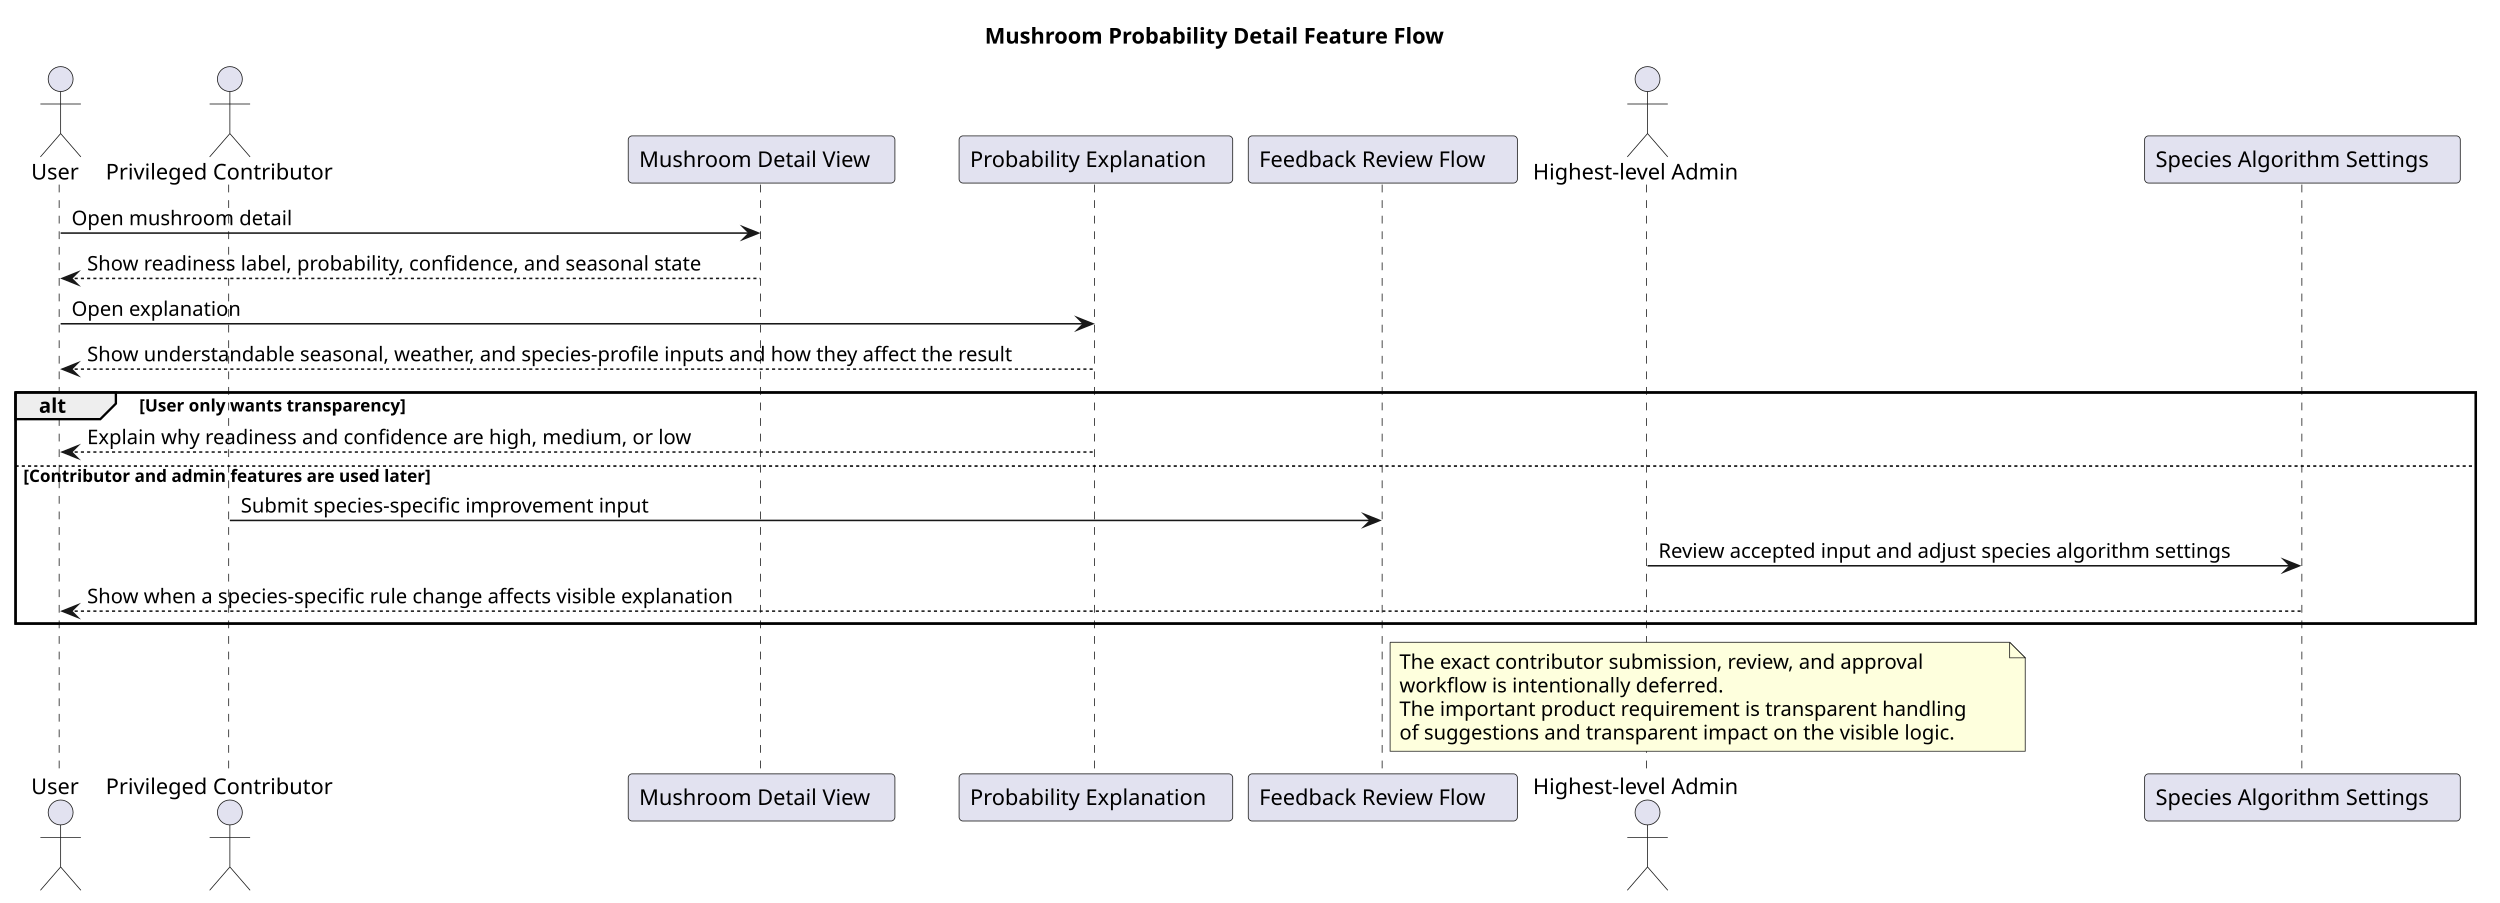
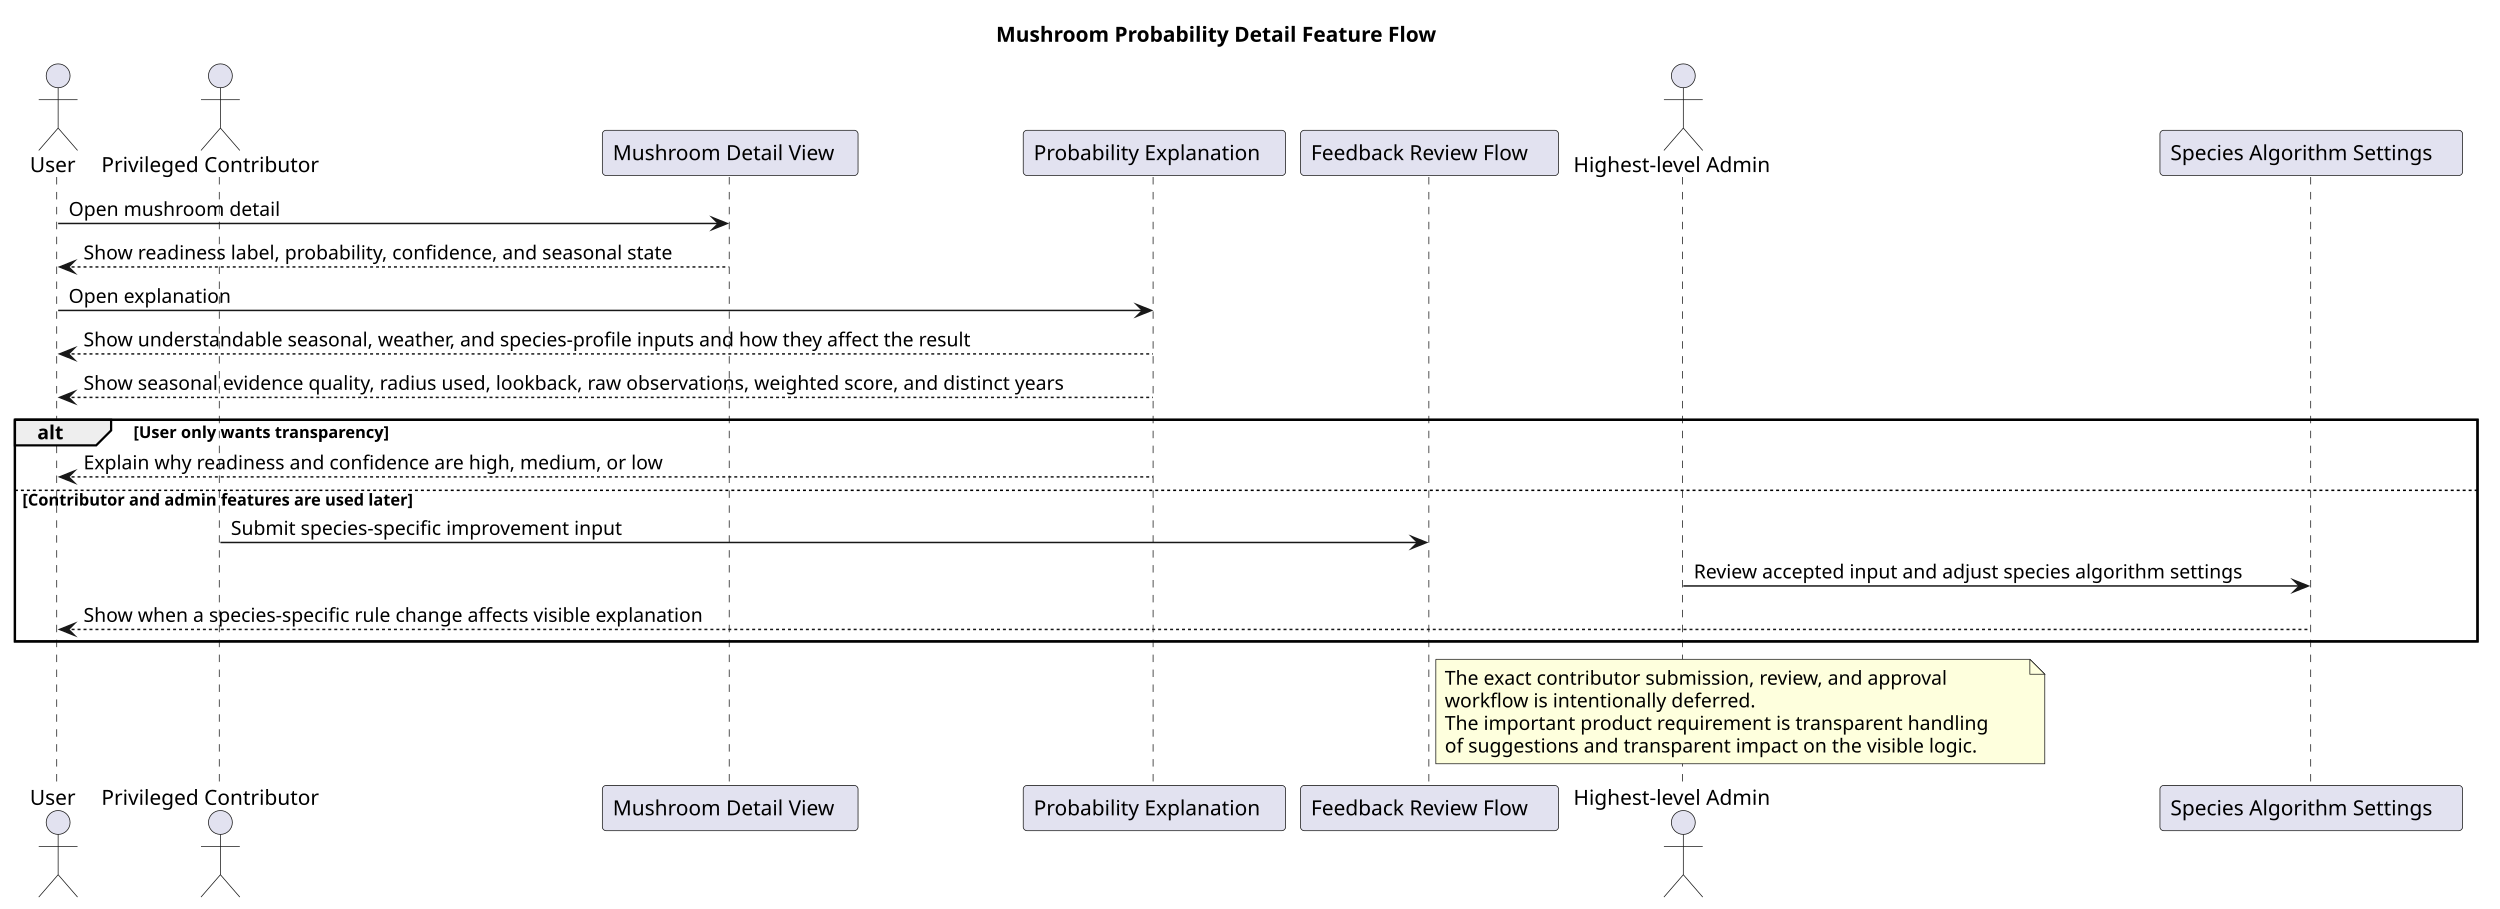
- <svg xmlns="http://www.w3.org/2000/svg" contentStyleType="text/css" data-diagram-type="SEQUENCE" height="580px" preserveAspectRatio="none" style="width:1606px;height:580px;background:#FFFFFF;" version="1.1" viewBox="0 0 1606 580" width="1606px" zoomAndPan="magnify">
+ <svg xmlns="http://www.w3.org/2000/svg" contentStyleType="text/css" data-diagram-type="SEQUENCE" height="609px" preserveAspectRatio="none" style="width:1675px;height:609px;background:#FFFFFF;" version="1.1" viewBox="0 0 1675 609" width="1675px" zoomAndPan="magnify">
  <defs />
  <g>
    <g class="title" data-source-line="1">
-       <text fill="#000000" font-family="sans-serif" font-size="14" font-weight="700" lengthAdjust="spacing" textLength="334.243" x="632.62" y="27.995">Mushroom Probability Detail Feature Flow</text>
+       <text fill="#000000" font-family="sans-serif" font-size="14" font-weight="700" lengthAdjust="spacing" textLength="334.243" x="667.345" y="27.995">Mushroom Probability Detail Feature Flow</text>
    </g>
-     <rect fill="none" height="148.469" style="stroke:#000000;stroke-width:1.5;" width="1580.483" x="10" y="252.125" />
+     <rect fill="none" height="148.469" style="stroke:#000000;stroke-width:1.5;" width="1649.933" x="10" y="281.258" />
    <g class="participant-lifeline" data-entity-uid="part1" data-qualified-name="User" data-source-line="5" id="part1-lifeline">
      <g>
-         <rect fill="#000000" fill-opacity="0" height="379.531" width="8" x="34.955" y="118.594" />
-         <line style="stroke:#181818;stroke-width:0.5;stroke-dasharray:5,5;" x1="38" x2="38" y1="118.594" y2="498.125" />
+         <rect fill="#000000" fill-opacity="0" height="408.664" width="8" x="34.955" y="118.594" />
+         <line style="stroke:#181818;stroke-width:0.5;stroke-dasharray:5,5;" x1="38" x2="38" y1="118.594" y2="527.258" />
      </g>
    </g>
    <g class="participant-lifeline" data-entity-uid="part2" data-qualified-name="Contributor" data-source-line="6" id="part2-lifeline">
      <g>
-         <rect fill="#000000" fill-opacity="0" height="379.531" width="8" x="143.671" y="118.594" />
-         <line style="stroke:#181818;stroke-width:0.5;stroke-dasharray:5,5;" x1="146.91" x2="146.91" y1="118.594" y2="498.125" />
+         <rect fill="#000000" fill-opacity="0" height="408.664" width="8" x="143.671" y="118.594" />
+         <line style="stroke:#181818;stroke-width:0.5;stroke-dasharray:5,5;" x1="146.91" x2="146.91" y1="118.594" y2="527.258" />
      </g>
    </g>
    <g class="participant-lifeline" data-entity-uid="part3" data-qualified-name="MushroomDetailView" data-source-line="7" id="part3-lifeline">
      <g>
-         <rect fill="#000000" fill-opacity="0" height="379.531" width="8" x="485.232" y="118.594" />
-         <line style="stroke:#181818;stroke-width:0.5;stroke-dasharray:5,5;" x1="488.574" x2="488.574" y1="118.594" y2="498.125" />
+         <rect fill="#000000" fill-opacity="0" height="408.664" width="8" x="485.232" y="118.594" />
+         <line style="stroke:#181818;stroke-width:0.5;stroke-dasharray:5,5;" x1="488.574" x2="488.574" y1="118.594" y2="527.258" />
      </g>
    </g>
    <g class="participant-lifeline" data-entity-uid="part4" data-qualified-name="ProbabilityExplanation" data-source-line="8" id="part4-lifeline">
      <g>
-         <rect fill="#000000" fill-opacity="0" height="379.531" width="8" x="700.005" y="118.594" />
-         <line style="stroke:#181818;stroke-width:0.5;stroke-dasharray:5,5;" x1="703.122" x2="703.122" y1="118.594" y2="498.125" />
+         <rect fill="#000000" fill-opacity="0" height="408.664" width="8" x="769.455" y="118.594" />
+         <line style="stroke:#181818;stroke-width:0.5;stroke-dasharray:5,5;" x1="772.572" x2="772.572" y1="118.594" y2="527.258" />
      </g>
    </g>
    <g class="participant-lifeline" data-entity-uid="part5" data-qualified-name="FeedbackReviewFlow" data-source-line="9" id="part5-lifeline">
      <g>
-         <rect fill="#000000" fill-opacity="0" height="379.531" width="8" x="884.325" y="118.594" />
-         <line style="stroke:#181818;stroke-width:0.5;stroke-dasharray:5,5;" x1="887.888" x2="887.888" y1="118.594" y2="498.125" />
+         <rect fill="#000000" fill-opacity="0" height="408.664" width="8" x="953.774" y="118.594" />
+         <line style="stroke:#181818;stroke-width:0.5;stroke-dasharray:5,5;" x1="957.337" x2="957.337" y1="118.594" y2="527.258" />
      </g>
    </g>
    <g class="participant-lifeline" data-entity-uid="part6" data-qualified-name="Admin" data-source-line="10" id="part6-lifeline">
      <g>
-         <rect fill="#000000" fill-opacity="0" height="379.531" width="8" x="1054.377" y="118.594" />
-         <line style="stroke:#181818;stroke-width:0.5;stroke-dasharray:5,5;" x1="1057.762" x2="1057.762" y1="118.594" y2="498.125" />
+         <rect fill="#000000" fill-opacity="0" height="408.664" width="8" x="1123.827" y="118.594" />
+         <line style="stroke:#181818;stroke-width:0.5;stroke-dasharray:5,5;" x1="1127.211" x2="1127.211" y1="118.594" y2="527.258" />
      </g>
    </g>
    <g class="participant-lifeline" data-entity-uid="part7" data-qualified-name="SpeciesAlgorithmSettings" data-source-line="11" id="part7-lifeline">
      <g>
-         <rect fill="#000000" fill-opacity="0" height="379.531" width="8" x="1475.099" y="118.594" />
-         <line style="stroke:#181818;stroke-width:0.5;stroke-dasharray:5,5;" x1="1478.715" x2="1478.715" y1="118.594" y2="498.125" />
+         <rect fill="#000000" fill-opacity="0" height="408.664" width="8" x="1544.549" y="118.594" />
+         <line style="stroke:#181818;stroke-width:0.5;stroke-dasharray:5,5;" x1="1548.165" x2="1548.165" y1="118.594" y2="527.258" />
      </g>
    </g>
    <g class="participant participant-head" data-entity-uid="part1" data-qualified-name="User" data-source-line="5" id="part1-head">
      <text fill="#000000" font-family="sans-serif" font-size="14" lengthAdjust="spacing" textLength="31.91" x="20" y="115.292">User</text>
      <ellipse cx="38.955" cy="50.797" fill="#E2E2F0" rx="8" ry="8" style="stroke:#181818;stroke-width:0.5;" />
      <path d="M38.955,58.797 L38.955,85.797 M25.955,66.797 L51.955,66.797 M38.955,85.797 L25.955,100.797 M38.955,85.797 L51.955,100.797" fill="none" style="stroke:#181818;stroke-width:0.5;" />
    </g>
    <g class="participant participant-tail" data-entity-uid="part1" data-qualified-name="User" data-source-line="5" id="part1-tail">
-       <text fill="#000000" font-family="sans-serif" font-size="14" lengthAdjust="spacing" textLength="31.91" x="20" y="510.12">User</text>
-       <ellipse cx="38.955" cy="521.922" fill="#E2E2F0" rx="8" ry="8" style="stroke:#181818;stroke-width:0.5;" />
-       <path d="M38.955,529.922 L38.955,556.922 M25.955,537.922 L51.955,537.922 M38.955,556.922 L25.955,571.922 M38.955,556.922 L51.955,571.922" fill="none" style="stroke:#181818;stroke-width:0.5;" />
+       <text fill="#000000" font-family="sans-serif" font-size="14" lengthAdjust="spacing" textLength="31.91" x="20" y="539.253">User</text>
+       <ellipse cx="38.955" cy="551.055" fill="#E2E2F0" rx="8" ry="8" style="stroke:#181818;stroke-width:0.5;" />
+       <path d="M38.955,559.055 L38.955,586.055 M25.955,567.055 L51.955,567.055 M38.955,586.055 L25.955,601.055 M38.955,586.055 L51.955,601.055" fill="none" style="stroke:#181818;stroke-width:0.5;" />
    </g>
    <g class="participant participant-head" data-entity-uid="part2" data-qualified-name="Contributor" data-source-line="6" id="part2-head">
      <text fill="#000000" font-family="sans-serif" font-size="14" lengthAdjust="spacing" textLength="153.522" x="67.91" y="115.292">Privileged Contributor</text>
      <ellipse cx="147.671" cy="50.797" fill="#E2E2F0" rx="8" ry="8" style="stroke:#181818;stroke-width:0.5;" />
      <path d="M147.671,58.797 L147.671,85.797 M134.671,66.797 L160.671,66.797 M147.671,85.797 L134.671,100.797 M147.671,85.797 L160.671,100.797" fill="none" style="stroke:#181818;stroke-width:0.5;" />
    </g>
    <g class="participant participant-tail" data-entity-uid="part2" data-qualified-name="Contributor" data-source-line="6" id="part2-tail">
-       <text fill="#000000" font-family="sans-serif" font-size="14" lengthAdjust="spacing" textLength="153.522" x="67.91" y="510.12">Privileged Contributor</text>
-       <ellipse cx="147.671" cy="521.922" fill="#E2E2F0" rx="8" ry="8" style="stroke:#181818;stroke-width:0.5;" />
-       <path d="M147.671,529.922 L147.671,556.922 M134.671,537.922 L160.671,537.922 M147.671,556.922 L134.671,571.922 M147.671,556.922 L160.671,571.922" fill="none" style="stroke:#181818;stroke-width:0.5;" />
+       <text fill="#000000" font-family="sans-serif" font-size="14" lengthAdjust="spacing" textLength="153.522" x="67.91" y="539.253">Privileged Contributor</text>
+       <ellipse cx="147.671" cy="551.055" fill="#E2E2F0" rx="8" ry="8" style="stroke:#181818;stroke-width:0.5;" />
+       <path d="M147.671,559.055 L147.671,586.055 M134.671,567.055 L160.671,567.055 M147.671,586.055 L134.671,601.055 M147.671,586.055 L160.671,601.055" fill="none" style="stroke:#181818;stroke-width:0.5;" />
    </g>
    <g class="participant participant-head" data-entity-uid="part3" data-qualified-name="MushroomDetailView" data-source-line="7" id="part3-head">
      <rect fill="#E2E2F0" height="30.297" rx="2.5" ry="2.5" style="stroke:#181818;stroke-width:0.5;" width="171.315" x="403.574" y="87.297" />
      <text fill="#000000" font-family="sans-serif" font-size="14" lengthAdjust="spacing" textLength="157.315" x="410.574" y="107.292">Mushroom Detail View</text>
    </g>
    <g class="participant participant-tail" data-entity-uid="part3" data-qualified-name="MushroomDetailView" data-source-line="7" id="part3-tail">
-       <rect fill="#E2E2F0" height="30.297" rx="2.5" ry="2.5" style="stroke:#181818;stroke-width:0.5;" width="171.315" x="403.574" y="497.125" />
-       <text fill="#000000" font-family="sans-serif" font-size="14" lengthAdjust="spacing" textLength="157.315" x="410.574" y="517.12">Mushroom Detail View</text>
+       <rect fill="#E2E2F0" height="30.297" rx="2.5" ry="2.5" style="stroke:#181818;stroke-width:0.5;" width="171.315" x="403.574" y="526.258" />
+       <text fill="#000000" font-family="sans-serif" font-size="14" lengthAdjust="spacing" textLength="157.315" x="410.574" y="546.253">Mushroom Detail View</text>
    </g>
    <g class="participant participant-head" data-entity-uid="part4" data-qualified-name="ProbabilityExplanation" data-source-line="8" id="part4-head">
-       <rect fill="#E2E2F0" height="30.297" rx="2.5" ry="2.5" style="stroke:#181818;stroke-width:0.5;" width="175.766" x="616.122" y="87.297" />
-       <text fill="#000000" font-family="sans-serif" font-size="14" lengthAdjust="spacing" textLength="161.766" x="623.122" y="107.292">Probability Explanation</text>
+       <rect fill="#E2E2F0" height="30.297" rx="2.5" ry="2.5" style="stroke:#181818;stroke-width:0.5;" width="175.766" x="685.572" y="87.297" />
+       <text fill="#000000" font-family="sans-serif" font-size="14" lengthAdjust="spacing" textLength="161.766" x="692.572" y="107.292">Probability Explanation</text>
    </g>
    <g class="participant participant-tail" data-entity-uid="part4" data-qualified-name="ProbabilityExplanation" data-source-line="8" id="part4-tail">
-       <rect fill="#E2E2F0" height="30.297" rx="2.5" ry="2.5" style="stroke:#181818;stroke-width:0.5;" width="175.766" x="616.122" y="497.125" />
-       <text fill="#000000" font-family="sans-serif" font-size="14" lengthAdjust="spacing" textLength="161.766" x="623.122" y="517.12">Probability Explanation</text>
+       <rect fill="#E2E2F0" height="30.297" rx="2.5" ry="2.5" style="stroke:#181818;stroke-width:0.5;" width="175.766" x="685.572" y="526.258" />
+       <text fill="#000000" font-family="sans-serif" font-size="14" lengthAdjust="spacing" textLength="161.766" x="692.572" y="546.253">Probability Explanation</text>
    </g>
    <g class="participant participant-head" data-entity-uid="part5" data-qualified-name="FeedbackReviewFlow" data-source-line="9" id="part5-head">
-       <rect fill="#E2E2F0" height="30.297" rx="2.5" ry="2.5" style="stroke:#181818;stroke-width:0.5;" width="172.874" x="801.888" y="87.297" />
-       <text fill="#000000" font-family="sans-serif" font-size="14" lengthAdjust="spacing" textLength="158.874" x="808.888" y="107.292">Feedback Review Flow</text>
+       <rect fill="#E2E2F0" height="30.297" rx="2.5" ry="2.5" style="stroke:#181818;stroke-width:0.5;" width="172.874" x="871.337" y="87.297" />
+       <text fill="#000000" font-family="sans-serif" font-size="14" lengthAdjust="spacing" textLength="158.874" x="878.337" y="107.292">Feedback Review Flow</text>
    </g>
    <g class="participant participant-tail" data-entity-uid="part5" data-qualified-name="FeedbackReviewFlow" data-source-line="9" id="part5-tail">
-       <rect fill="#E2E2F0" height="30.297" rx="2.5" ry="2.5" style="stroke:#181818;stroke-width:0.5;" width="172.874" x="801.888" y="497.125" />
-       <text fill="#000000" font-family="sans-serif" font-size="14" lengthAdjust="spacing" textLength="158.874" x="808.888" y="517.12">Feedback Review Flow</text>
+       <rect fill="#E2E2F0" height="30.297" rx="2.5" ry="2.5" style="stroke:#181818;stroke-width:0.5;" width="172.874" x="871.337" y="526.258" />
+       <text fill="#000000" font-family="sans-serif" font-size="14" lengthAdjust="spacing" textLength="158.874" x="878.337" y="546.253">Feedback Review Flow</text>
    </g>
    <g class="participant participant-head" data-entity-uid="part6" data-qualified-name="Admin" data-source-line="10" id="part6-head">
-       <text fill="#000000" font-family="sans-serif" font-size="14" lengthAdjust="spacing" textLength="141.231" x="984.762" y="115.292">Highest-level Admin</text>
-       <ellipse cx="1058.377" cy="50.797" fill="#E2E2F0" rx="8" ry="8" style="stroke:#181818;stroke-width:0.5;" />
-       <path d="M1058.377,58.797 L1058.377,85.797 M1045.377,66.797 L1071.377,66.797 M1058.377,85.797 L1045.377,100.797 M1058.377,85.797 L1071.377,100.797" fill="none" style="stroke:#181818;stroke-width:0.5;" />
+       <text fill="#000000" font-family="sans-serif" font-size="14" lengthAdjust="spacing" textLength="141.231" x="1054.211" y="115.292">Highest-level Admin</text>
+       <ellipse cx="1127.827" cy="50.797" fill="#E2E2F0" rx="8" ry="8" style="stroke:#181818;stroke-width:0.5;" />
+       <path d="M1127.827,58.797 L1127.827,85.797 M1114.827,66.797 L1140.827,66.797 M1127.827,85.797 L1114.827,100.797 M1127.827,85.797 L1140.827,100.797" fill="none" style="stroke:#181818;stroke-width:0.5;" />
    </g>
    <g class="participant participant-tail" data-entity-uid="part6" data-qualified-name="Admin" data-source-line="10" id="part6-tail">
-       <text fill="#000000" font-family="sans-serif" font-size="14" lengthAdjust="spacing" textLength="141.231" x="984.762" y="510.12">Highest-level Admin</text>
-       <ellipse cx="1058.377" cy="521.922" fill="#E2E2F0" rx="8" ry="8" style="stroke:#181818;stroke-width:0.5;" />
-       <path d="M1058.377,529.922 L1058.377,556.922 M1045.377,537.922 L1071.377,537.922 M1058.377,556.922 L1045.377,571.922 M1058.377,556.922 L1071.377,571.922" fill="none" style="stroke:#181818;stroke-width:0.5;" />
+       <text fill="#000000" font-family="sans-serif" font-size="14" lengthAdjust="spacing" textLength="141.231" x="1054.211" y="539.253">Highest-level Admin</text>
+       <ellipse cx="1127.827" cy="551.055" fill="#E2E2F0" rx="8" ry="8" style="stroke:#181818;stroke-width:0.5;" />
+       <path d="M1127.827,559.055 L1127.827,586.055 M1114.827,567.055 L1140.827,567.055 M1127.827,586.055 L1114.827,601.055 M1127.827,586.055 L1140.827,601.055" fill="none" style="stroke:#181818;stroke-width:0.5;" />
    </g>
    <g class="participant participant-head" data-entity-uid="part7" data-qualified-name="SpeciesAlgorithmSettings" data-source-line="11" id="part7-head">
-       <rect fill="#E2E2F0" height="30.297" rx="2.5" ry="2.5" style="stroke:#181818;stroke-width:0.5;" width="202.768" x="1377.715" y="87.297" />
-       <text fill="#000000" font-family="sans-serif" font-size="14" lengthAdjust="spacing" textLength="188.768" x="1384.715" y="107.292">Species Algorithm Settings</text>
+       <rect fill="#E2E2F0" height="30.297" rx="2.5" ry="2.5" style="stroke:#181818;stroke-width:0.5;" width="202.768" x="1447.165" y="87.297" />
+       <text fill="#000000" font-family="sans-serif" font-size="14" lengthAdjust="spacing" textLength="188.768" x="1454.165" y="107.292">Species Algorithm Settings</text>
    </g>
    <g class="participant participant-tail" data-entity-uid="part7" data-qualified-name="SpeciesAlgorithmSettings" data-source-line="11" id="part7-tail">
-       <rect fill="#E2E2F0" height="30.297" rx="2.5" ry="2.5" style="stroke:#181818;stroke-width:0.5;" width="202.768" x="1377.715" y="497.125" />
-       <text fill="#000000" font-family="sans-serif" font-size="14" lengthAdjust="spacing" textLength="188.768" x="1384.715" y="517.12">Species Algorithm Settings</text>
+       <rect fill="#E2E2F0" height="30.297" rx="2.5" ry="2.5" style="stroke:#181818;stroke-width:0.5;" width="202.768" x="1447.165" y="526.258" />
+       <text fill="#000000" font-family="sans-serif" font-size="14" lengthAdjust="spacing" textLength="188.768" x="1454.165" y="546.253">Species Algorithm Settings</text>
    </g>
    <g class="message" data-entity-1="part1" data-entity-2="part3" data-source-line="13" id="msg1">
      <polygon fill="#181818" points="477.232,145.727,487.232,149.727,477.232,153.727,481.232,149.727" style="stroke:#181818;stroke-width:1;stroke-linejoin:miter;stroke-miterlimit:10;" />
      <line style="stroke:#181818;stroke-width:1;" x1="38.955" x2="483.232" y1="149.727" y2="149.727" />
      <text fill="#000000" font-family="sans-serif" font-size="13" lengthAdjust="spacing" textLength="149.354" x="45.955" y="144.661">Open mushroom detail</text>
    </g>
    <g class="message" data-entity-1="part3" data-entity-2="part1" data-source-line="14" id="msg2">
      <polygon fill="#181818" points="49.955,174.859,39.955,178.859,49.955,182.859,45.955,178.859" style="stroke:#181818;stroke-width:1;stroke-linejoin:miter;stroke-miterlimit:10;" />
      <line style="stroke:#181818;stroke-width:1;stroke-dasharray:2,2;" x1="43.955" x2="488.232" y1="178.859" y2="178.859" />
      <text fill="#000000" font-family="sans-serif" font-size="13" lengthAdjust="spacing" textLength="426.277" x="55.955" y="173.793">Show readiness label, probability, confidence, and seasonal state</text>
    </g>
    <g class="message" data-entity-1="part1" data-entity-2="part4" data-source-line="16" id="msg3">
-       <polygon fill="#181818" points="692.005,203.992,702.005,207.992,692.005,211.992,696.005,207.992" style="stroke:#181818;stroke-width:1;stroke-linejoin:miter;stroke-miterlimit:10;" />
-       <line style="stroke:#181818;stroke-width:1;" x1="38.955" x2="698.005" y1="207.992" y2="207.992" />
+       <polygon fill="#181818" points="761.455,203.992,771.455,207.992,761.455,211.992,765.455,207.992" style="stroke:#181818;stroke-width:1;stroke-linejoin:miter;stroke-miterlimit:10;" />
+       <line style="stroke:#181818;stroke-width:1;" x1="38.955" x2="767.455" y1="207.992" y2="207.992" />
      <text fill="#000000" font-family="sans-serif" font-size="13" lengthAdjust="spacing" textLength="115.483" x="45.955" y="202.926">Open explanation</text>
    </g>
    <g class="message" data-entity-1="part4" data-entity-2="part1" data-source-line="17" id="msg4">
      <polygon fill="#181818" points="49.955,233.125,39.955,237.125,49.955,241.125,45.955,237.125" style="stroke:#181818;stroke-width:1;stroke-linejoin:miter;stroke-miterlimit:10;" />
-       <line style="stroke:#181818;stroke-width:1;stroke-dasharray:2,2;" x1="43.955" x2="703.005" y1="237.125" y2="237.125" />
+       <line style="stroke:#181818;stroke-width:1;stroke-dasharray:2,2;" x1="43.955" x2="772.455" y1="237.125" y2="237.125" />
      <text fill="#000000" font-family="sans-serif" font-size="13" lengthAdjust="spacing" textLength="641.05" x="55.955" y="232.059">Show understandable seasonal, weather, and species-profile inputs and how they affect the result</text>
    </g>
-     <path d="M10,252.125 L74.443,252.125 L74.443,259.258 L64.443,269.258 L10,269.258 L10,252.125" fill="#EEEEEE" style="stroke:#000000;stroke-width:1.5;" />
-     <rect fill="none" height="148.469" style="stroke:#000000;stroke-width:1.5;" width="1580.483" x="10" y="252.125" />
-     <text fill="#000000" font-family="sans-serif" font-size="13" font-weight="700" lengthAdjust="spacing" textLength="19.443" x="25" y="265.192">alt</text>
-     <text fill="#000000" font-family="sans-serif" font-size="11" font-weight="700" lengthAdjust="spacing" textLength="195.648" x="89.443" y="264.335">[User only wants transparency]</text>
-     <g class="message" data-entity-1="part4" data-entity-2="part1" data-source-line="20" id="msg5">
-       <polygon fill="#181818" points="49.955,286.391,39.955,290.391,49.955,294.391,45.955,290.391" style="stroke:#181818;stroke-width:1;stroke-linejoin:miter;stroke-miterlimit:10;" />
-       <line style="stroke:#181818;stroke-width:1;stroke-dasharray:2,2;" x1="43.955" x2="703.005" y1="290.391" y2="290.391" />
-       <text fill="#000000" font-family="sans-serif" font-size="13" lengthAdjust="spacing" textLength="416.762" x="55.955" y="285.325">Explain why readiness and confidence are high, medium, or low</text>
+     <g class="message" data-entity-1="part4" data-entity-2="part1" data-source-line="18" id="msg5">
+       <polygon fill="#181818" points="49.955,262.258,39.955,266.258,49.955,270.258,45.955,266.258" style="stroke:#181818;stroke-width:1;stroke-linejoin:miter;stroke-miterlimit:10;" />
+       <line style="stroke:#181818;stroke-width:1;stroke-dasharray:2,2;" x1="43.955" x2="772.455" y1="266.258" y2="266.258" />
+       <text fill="#000000" font-family="sans-serif" font-size="13" lengthAdjust="spacing" textLength="710.5" x="55.955" y="261.192">Show seasonal evidence quality, radius used, lookback, raw observations, weighted score, and distinct years</text>
    </g>
-     <line style="stroke:#000000;stroke-width:1;stroke-dasharray:2,2;" x1="10" x2="1590.483" y1="299.391" y2="299.391" />
-     <text fill="#000000" font-family="sans-serif" font-size="11" font-weight="700" lengthAdjust="spacing" textLength="297.929" x="15" y="309.601">[Contributor and admin features are used later]</text>
-     <g class="message" data-entity-1="part2" data-entity-2="part5" data-source-line="22" id="msg6">
-       <polygon fill="#181818" points="876.325,330.328,886.325,334.328,876.325,338.328,880.325,334.328" style="stroke:#181818;stroke-width:1;stroke-linejoin:miter;stroke-miterlimit:10;" />
-       <line style="stroke:#181818;stroke-width:1;" x1="147.671" x2="882.325" y1="334.328" y2="334.328" />
-       <text fill="#000000" font-family="sans-serif" font-size="13" lengthAdjust="spacing" textLength="281.83" x="154.671" y="329.262">Submit species-specific improvement input</text>
+     <path d="M10,281.258 L74.443,281.258 L74.443,288.391 L64.443,298.391 L10,298.391 L10,281.258" fill="#EEEEEE" style="stroke:#000000;stroke-width:1.5;" />
+     <rect fill="none" height="148.469" style="stroke:#000000;stroke-width:1.5;" width="1649.933" x="10" y="281.258" />
+     <text fill="#000000" font-family="sans-serif" font-size="13" font-weight="700" lengthAdjust="spacing" textLength="19.443" x="25" y="294.325">alt</text>
+     <text fill="#000000" font-family="sans-serif" font-size="11" font-weight="700" lengthAdjust="spacing" textLength="195.648" x="89.443" y="293.468">[User only wants transparency]</text>
+     <g class="message" data-entity-1="part4" data-entity-2="part1" data-source-line="21" id="msg6">
+       <polygon fill="#181818" points="49.955,315.523,39.955,319.523,49.955,323.523,45.955,319.523" style="stroke:#181818;stroke-width:1;stroke-linejoin:miter;stroke-miterlimit:10;" />
+       <line style="stroke:#181818;stroke-width:1;stroke-dasharray:2,2;" x1="43.955" x2="772.455" y1="319.523" y2="319.523" />
+       <text fill="#000000" font-family="sans-serif" font-size="13" lengthAdjust="spacing" textLength="416.762" x="55.955" y="314.457">Explain why readiness and confidence are high, medium, or low</text>
    </g>
-     <g class="message" data-entity-1="part6" data-entity-2="part7" data-source-line="23" id="msg7">
-       <polygon fill="#181818" points="1467.099,359.461,1477.099,363.461,1467.099,367.461,1471.099,363.461" style="stroke:#181818;stroke-width:1;stroke-linejoin:miter;stroke-miterlimit:10;" />
-       <line style="stroke:#181818;stroke-width:1;" x1="1058.377" x2="1473.099" y1="363.461" y2="363.461" />
-       <text fill="#000000" font-family="sans-serif" font-size="13" lengthAdjust="spacing" textLength="396.722" x="1065.377" y="358.395">Review accepted input and adjust species algorithm settings</text>
+     <line style="stroke:#000000;stroke-width:1;stroke-dasharray:2,2;" x1="10" x2="1659.933" y1="328.523" y2="328.523" />
+     <text fill="#000000" font-family="sans-serif" font-size="11" font-weight="700" lengthAdjust="spacing" textLength="297.929" x="15" y="338.734">[Contributor and admin features are used later]</text>
+     <g class="message" data-entity-1="part2" data-entity-2="part5" data-source-line="23" id="msg7">
+       <polygon fill="#181818" points="945.774,359.461,955.774,363.461,945.774,367.461,949.774,363.461" style="stroke:#181818;stroke-width:1;stroke-linejoin:miter;stroke-miterlimit:10;" />
+       <line style="stroke:#181818;stroke-width:1;" x1="147.671" x2="951.774" y1="363.461" y2="363.461" />
+       <text fill="#000000" font-family="sans-serif" font-size="13" lengthAdjust="spacing" textLength="281.83" x="154.671" y="358.395">Submit species-specific improvement input</text>
    </g>
-     <g class="message" data-entity-1="part7" data-entity-2="part1" data-source-line="24" id="msg8">
-       <polygon fill="#181818" points="49.955,388.594,39.955,392.594,49.955,396.594,45.955,392.594" style="stroke:#181818;stroke-width:1;stroke-linejoin:miter;stroke-miterlimit:10;" />
-       <line style="stroke:#181818;stroke-width:1;stroke-dasharray:2,2;" x1="43.955" x2="1478.099" y1="392.594" y2="392.594" />
-       <text fill="#000000" font-family="sans-serif" font-size="13" lengthAdjust="spacing" textLength="448.925" x="55.955" y="387.528">Show when a species-specific rule change affects visible explanation</text>
+     <g class="message" data-entity-1="part6" data-entity-2="part7" data-source-line="24" id="msg8">
+       <polygon fill="#181818" points="1536.549,388.594,1546.549,392.594,1536.549,396.594,1540.549,392.594" style="stroke:#181818;stroke-width:1;stroke-linejoin:miter;stroke-miterlimit:10;" />
+       <line style="stroke:#181818;stroke-width:1;" x1="1127.827" x2="1542.549" y1="392.594" y2="392.594" />
+       <text fill="#000000" font-family="sans-serif" font-size="13" lengthAdjust="spacing" textLength="396.722" x="1134.827" y="387.528">Review accepted input and adjust species algorithm settings</text>
    </g>
-     <path d="M893,412.594 L893,482.594 L1301,482.594 L1301,422.594 L1291,412.594 L893,412.594" fill="#FEFFDD" style="stroke:#181818;stroke-width:0.5;" />
-     <path d="M1291,412.594 L1291,422.594 L1301,422.594 L1291,412.594" fill="#FEFFDD" style="stroke:#181818;stroke-width:0.5;" />
-     <text fill="#000000" font-family="sans-serif" font-size="13" lengthAdjust="spacing" textLength="363.086" x="899" y="429.661">The exact contributor submission, review, and approval</text>
-     <text fill="#000000" font-family="sans-serif" font-size="13" lengthAdjust="spacing" textLength="221.882" x="899" y="444.793">workflow is intentionally deferred.</text>
-     <text fill="#000000" font-family="sans-serif" font-size="13" lengthAdjust="spacing" textLength="387.385" x="899" y="459.926">The important product requirement is transparent handling</text>
-     <text fill="#000000" font-family="sans-serif" font-size="13" lengthAdjust="spacing" textLength="382.853" x="899" y="475.059">of suggestions and transparent impact on the visible logic.</text>
+     <g class="message" data-entity-1="part7" data-entity-2="part1" data-source-line="25" id="msg9">
+       <polygon fill="#181818" points="49.955,417.727,39.955,421.727,49.955,425.727,45.955,421.727" style="stroke:#181818;stroke-width:1;stroke-linejoin:miter;stroke-miterlimit:10;" />
+       <line style="stroke:#181818;stroke-width:1;stroke-dasharray:2,2;" x1="43.955" x2="1547.549" y1="421.727" y2="421.727" />
+       <text fill="#000000" font-family="sans-serif" font-size="13" lengthAdjust="spacing" textLength="448.925" x="55.955" y="416.661">Show when a species-specific rule change affects visible explanation</text>
+     </g>
+     <path d="M962,441.727 L962,511.727 L1370,511.727 L1370,451.727 L1360,441.727 L962,441.727" fill="#FEFFDD" style="stroke:#181818;stroke-width:0.5;" />
+     <path d="M1360,441.727 L1360,451.727 L1370,451.727 L1360,441.727" fill="#FEFFDD" style="stroke:#181818;stroke-width:0.5;" />
+     <text fill="#000000" font-family="sans-serif" font-size="13" lengthAdjust="spacing" textLength="363.086" x="968" y="458.793">The exact contributor submission, review, and approval</text>
+     <text fill="#000000" font-family="sans-serif" font-size="13" lengthAdjust="spacing" textLength="221.882" x="968" y="473.926">workflow is intentionally deferred.</text>
+     <text fill="#000000" font-family="sans-serif" font-size="13" lengthAdjust="spacing" textLength="387.385" x="968" y="489.059">The important product requirement is transparent handling</text>
+     <text fill="#000000" font-family="sans-serif" font-size="13" lengthAdjust="spacing" textLength="382.853" x="968" y="504.192">of suggestions and transparent impact on the visible logic.</text>
  </g>
</svg>
